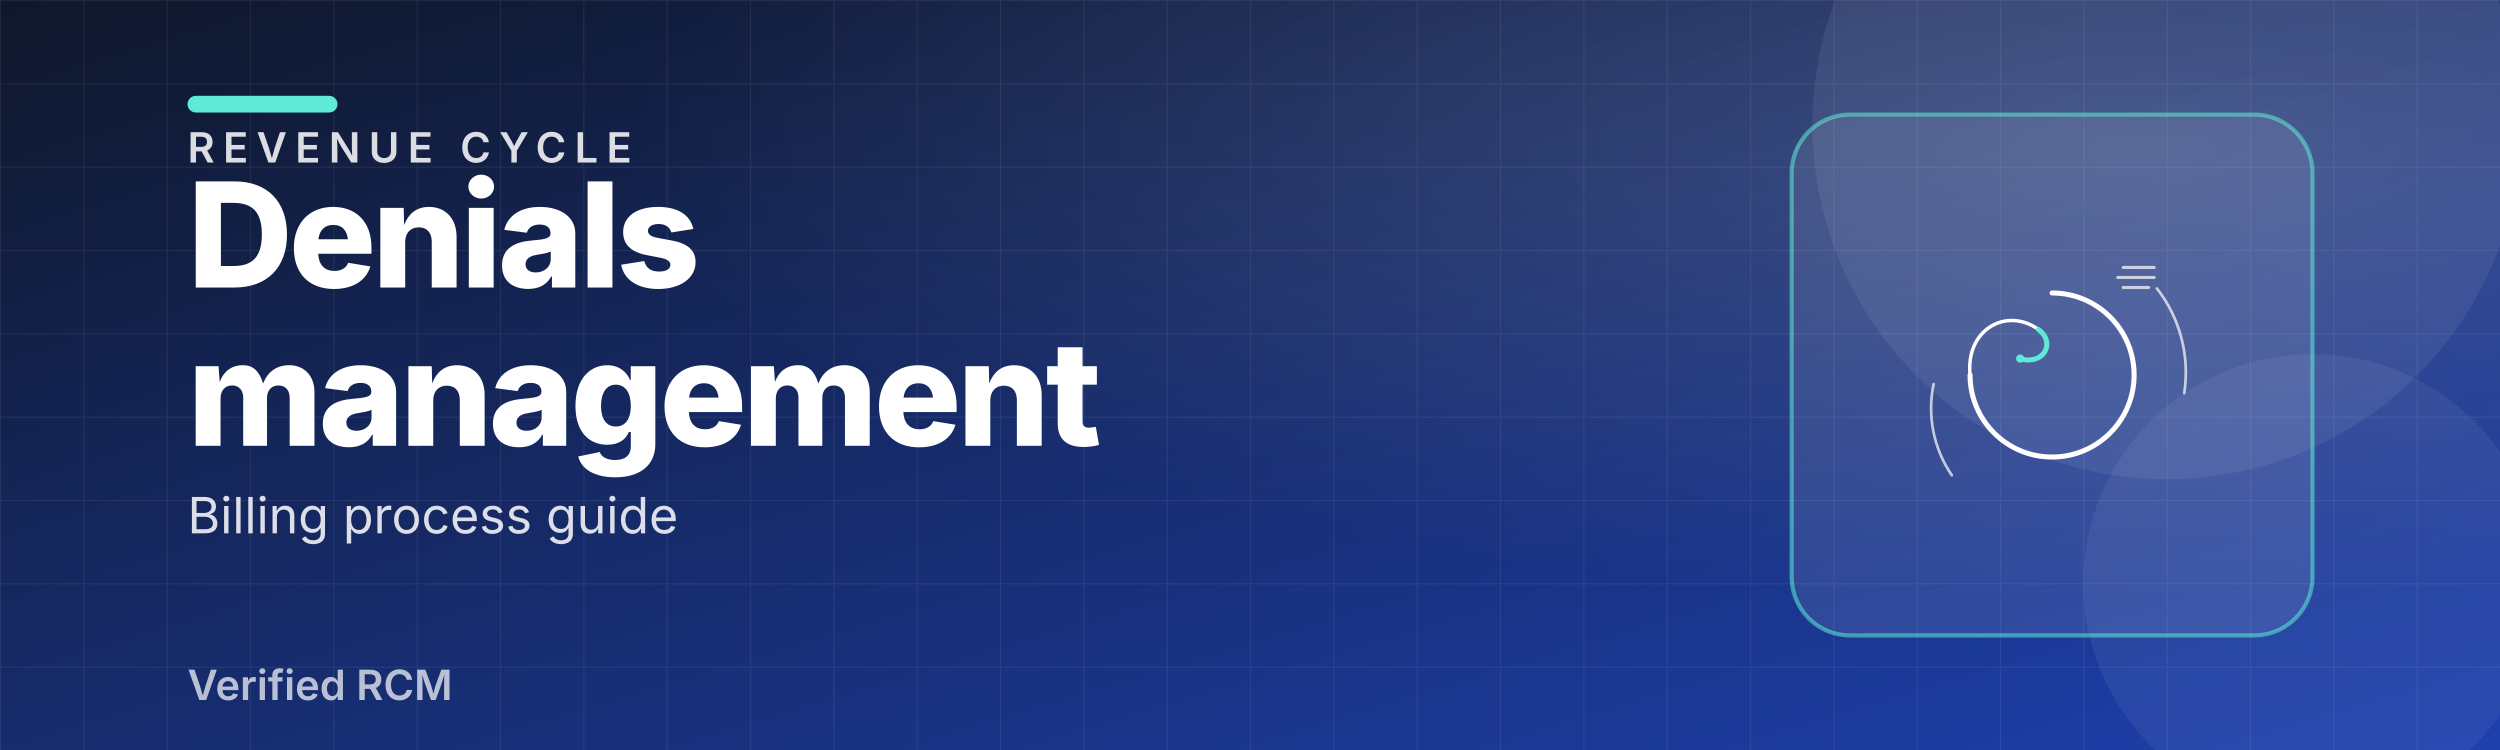
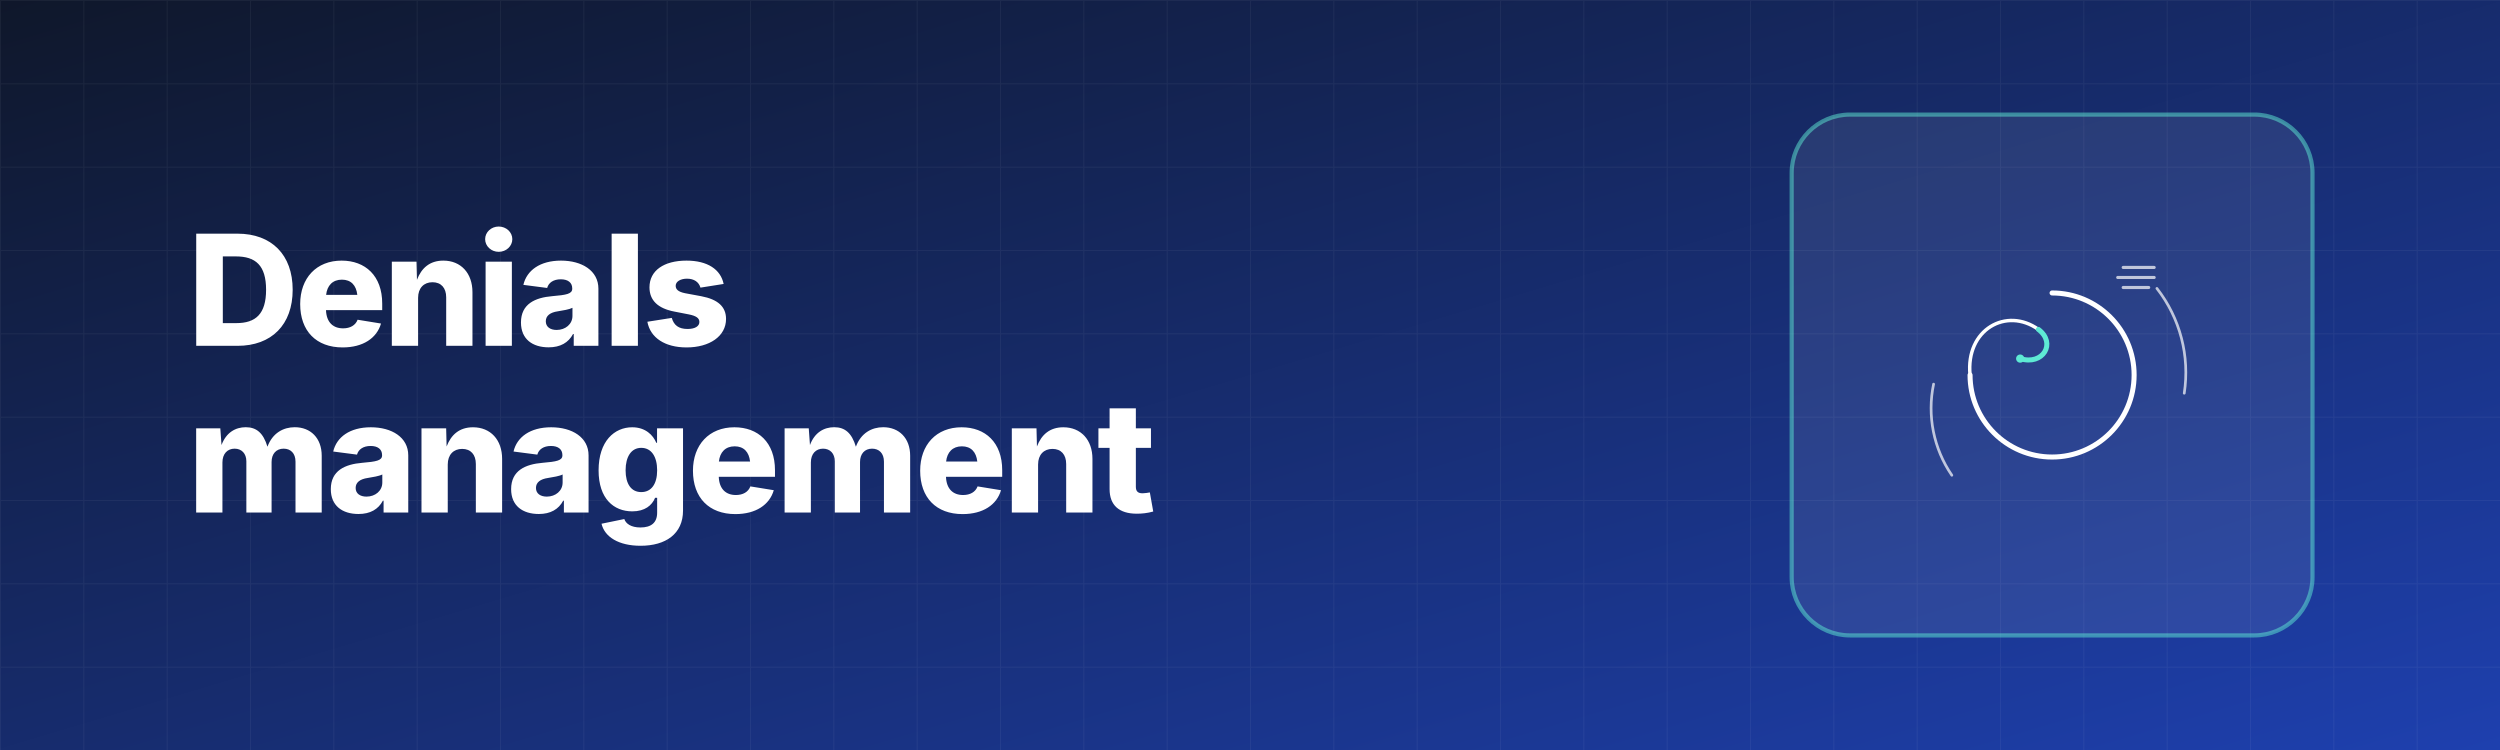
<svg xmlns="http://www.w3.org/2000/svg" width="1200" height="360" viewBox="0 0 1200 360" role="img" aria-label="Denials management, Billing process guide">
  <defs>
    <linearGradient id="bgdenialsmanagement" x1="0" y1="0" x2="1" y2="1">
      <stop offset="0" stop-color="#0f172a" />
      <stop offset="1" stop-color="#1e40af" />
    </linearGradient>
-     <radialGradient id="gldenialsmanagement" cx="0.85" cy="0.2" r="0.6">
-       <stop offset="0" stop-color="#ffffff" stop-opacity="0.16" />
-       <stop offset="1" stop-color="#ffffff" stop-opacity="0" />
-     </radialGradient>
    <pattern id="grdenialsmanagement" width="40" height="40" patternUnits="userSpaceOnUse">
-       <path d="M40 0H0V40" fill="none" stroke="#ffffff" stroke-opacity="0.07" stroke-width="1" />
+       <path d="M40 0H0V40" fill="none" stroke="#ffffff" stroke-opacity="0.05" stroke-width="1" />
    </pattern>
    <clipPath id="cpdenialsmanagement">
      <rect x="860" y="55" width="250" height="250" rx="28" />
    </clipPath>
  </defs>
  <rect width="1200" height="360" fill="url(#bgdenialsmanagement)" />
  <rect width="1200" height="360" fill="url(#grdenialsmanagement)" />
-   <rect width="1200" height="360" fill="url(#gldenialsmanagement)" />
-   <circle cx="1040" cy="60" r="170" fill="#ffffff" fill-opacity="0.07" />
-   <circle cx="1110" cy="280" r="110" fill="#ffffff" fill-opacity="0.06" />
-   <rect x="860" y="55" width="250" height="250" rx="28" fill="#ffffff" fill-opacity="0.09" stroke="#5eead4" stroke-opacity="0.55" stroke-width="2" />
+   <rect x="860" y="55" width="250" height="250" rx="28" fill="#ffffff" fill-opacity="0.08" stroke="#5eead4" stroke-opacity="0.5" stroke-width="2" />
  <g clip-path="url(#cpdenialsmanagement)">
    <g transform="translate(880 75) scale(0.4375)">
      <path d="M 355 145 A 150 150 0 0 1 385 260" fill="none" stroke="#ffffff" stroke-opacity=".7" stroke-width="2.98" stroke-linecap="round" />
      <path d="M 130 350 A 130 130 0 0 1 110 250" fill="none" stroke="#ffffff" stroke-opacity=".7" stroke-width="2.98" stroke-linecap="round" />
      <path d="M 318 122 L 352 122" fill="none" stroke="#ffffff" stroke-opacity=".7" stroke-width="3.40" stroke-linecap="round" />
      <path d="M 312 133 L 352 133" fill="none" stroke="#ffffff" stroke-opacity=".7" stroke-width="3.40" stroke-linecap="round" />
      <path d="M 318 144 L 346 144" fill="none" stroke="#ffffff" stroke-opacity=".7" stroke-width="3.40" stroke-linecap="round" />
      <path d="M 240 150 A 90 90 0 1 1 150 240" fill="none" stroke="#ffffff" stroke-width="5.52" stroke-linecap="round" stroke-linejoin="round" />
      <path d="M 150 240 C 145 190 190 165 225 190" fill="none" stroke="#ffffff" stroke-width="3.82" stroke-linecap="round" stroke-linejoin="round" />
      <path d="M 225 190 C 245 205 230 230 205 222" fill="none" stroke="#5eead4" stroke-width="5.52" stroke-linecap="round" stroke-linejoin="round" />
      <circle cx="205" cy="222" r="4.5" fill="#5eead4" />
    </g>
  </g>
-   <rect x="90" y="46" width="72" height="8" rx="4" fill="#5eead4" />
-   <text x="90" y="78" font-family="Inter, 'Segoe UI', Helvetica, Arial, sans-serif" font-size="20" font-weight="600" fill="#ffffff" fill-opacity="0.85" letter-spacing="4">REVENUE CYCLE</text>
-   <text x="90" y="138" font-family="Inter, 'Segoe UI', Helvetica, Arial, sans-serif" font-size="70" font-weight="800" fill="#ffffff" letter-spacing="-2">Denials</text>
-   <text x="90" y="214" font-family="Inter, 'Segoe UI', Helvetica, Arial, sans-serif" font-size="70" font-weight="800" fill="#ffffff" letter-spacing="-2">management</text>
-   <text x="90" y="256" font-family="Inter, 'Segoe UI', Helvetica, Arial, sans-serif" font-size="24" fill="#ffffff" fill-opacity="0.85">Billing process guide</text>
-   <text x="90" y="336" font-family="Inter, 'Segoe UI', Helvetica, Arial, sans-serif" font-size="20" font-weight="600" fill="#ffffff" fill-opacity="0.7">Verified RCM</text>
+   <text x="90" y="166" font-family="Inter, 'Segoe UI', Helvetica, Arial, sans-serif" font-size="74" font-weight="800" fill="#ffffff" letter-spacing="-2">Denials</text>
+   <text x="90" y="246" font-family="Inter, 'Segoe UI', Helvetica, Arial, sans-serif" font-size="74" font-weight="800" fill="#ffffff" letter-spacing="-2">management</text>
</svg>
